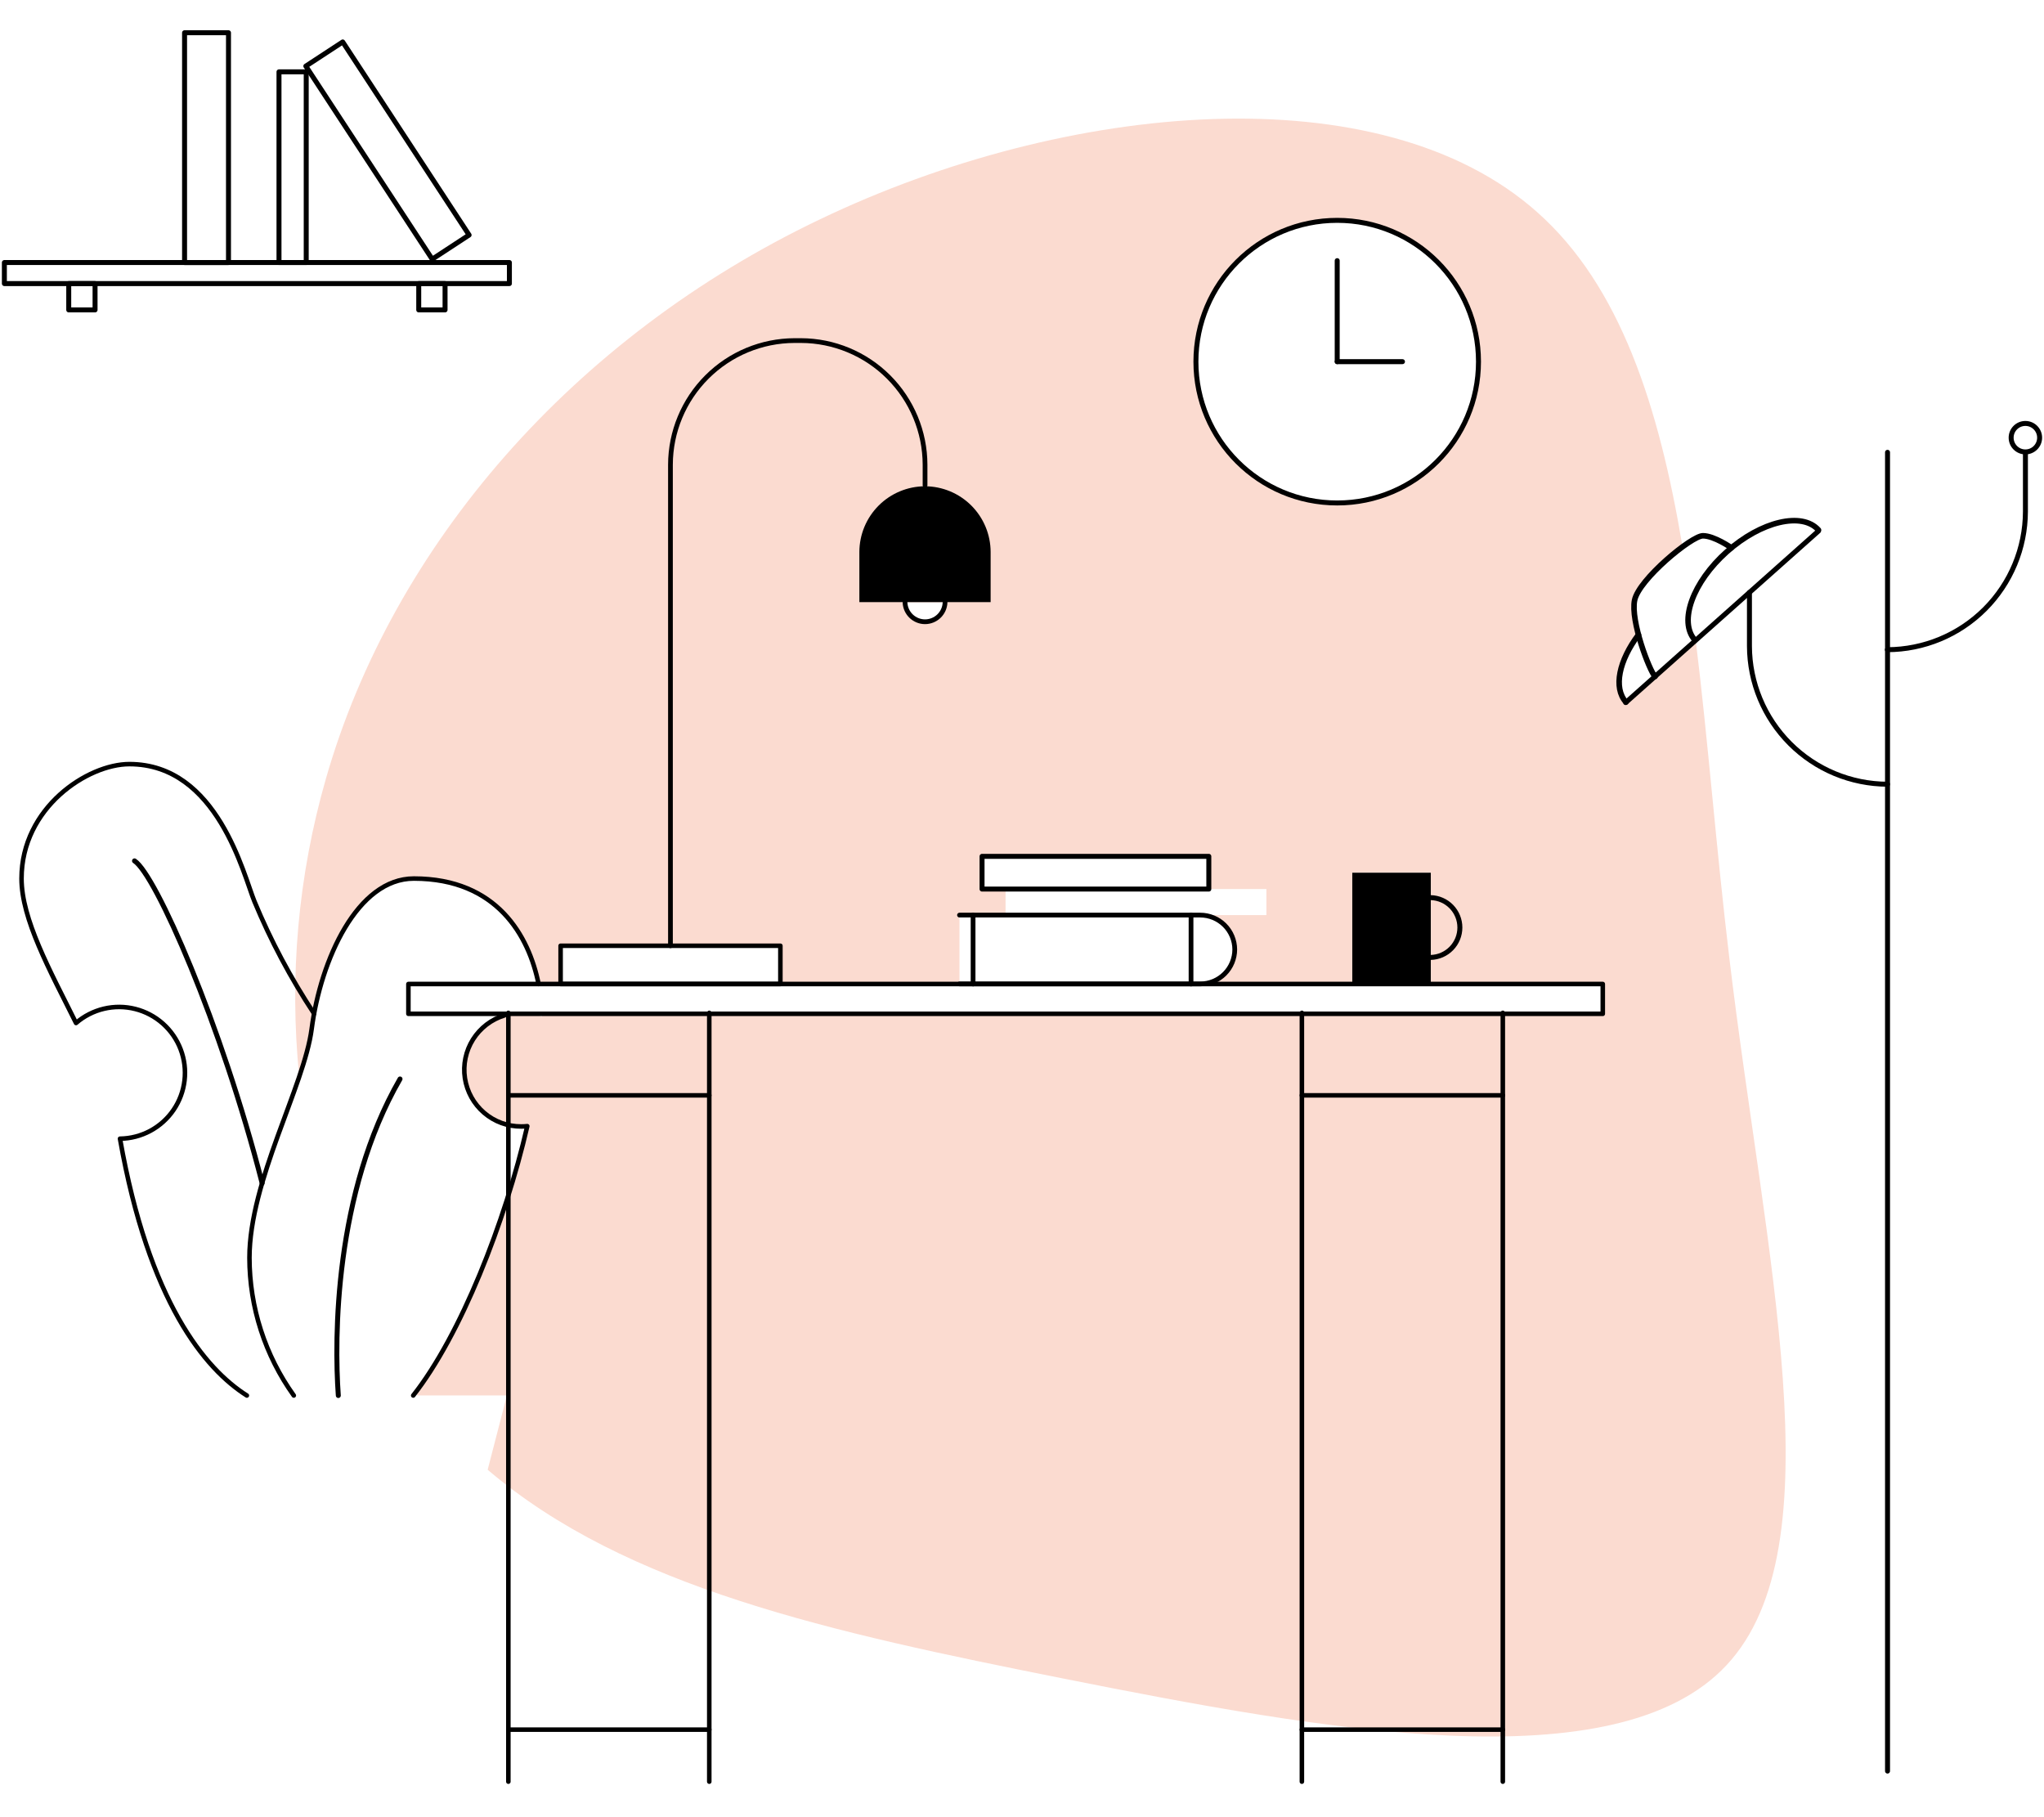
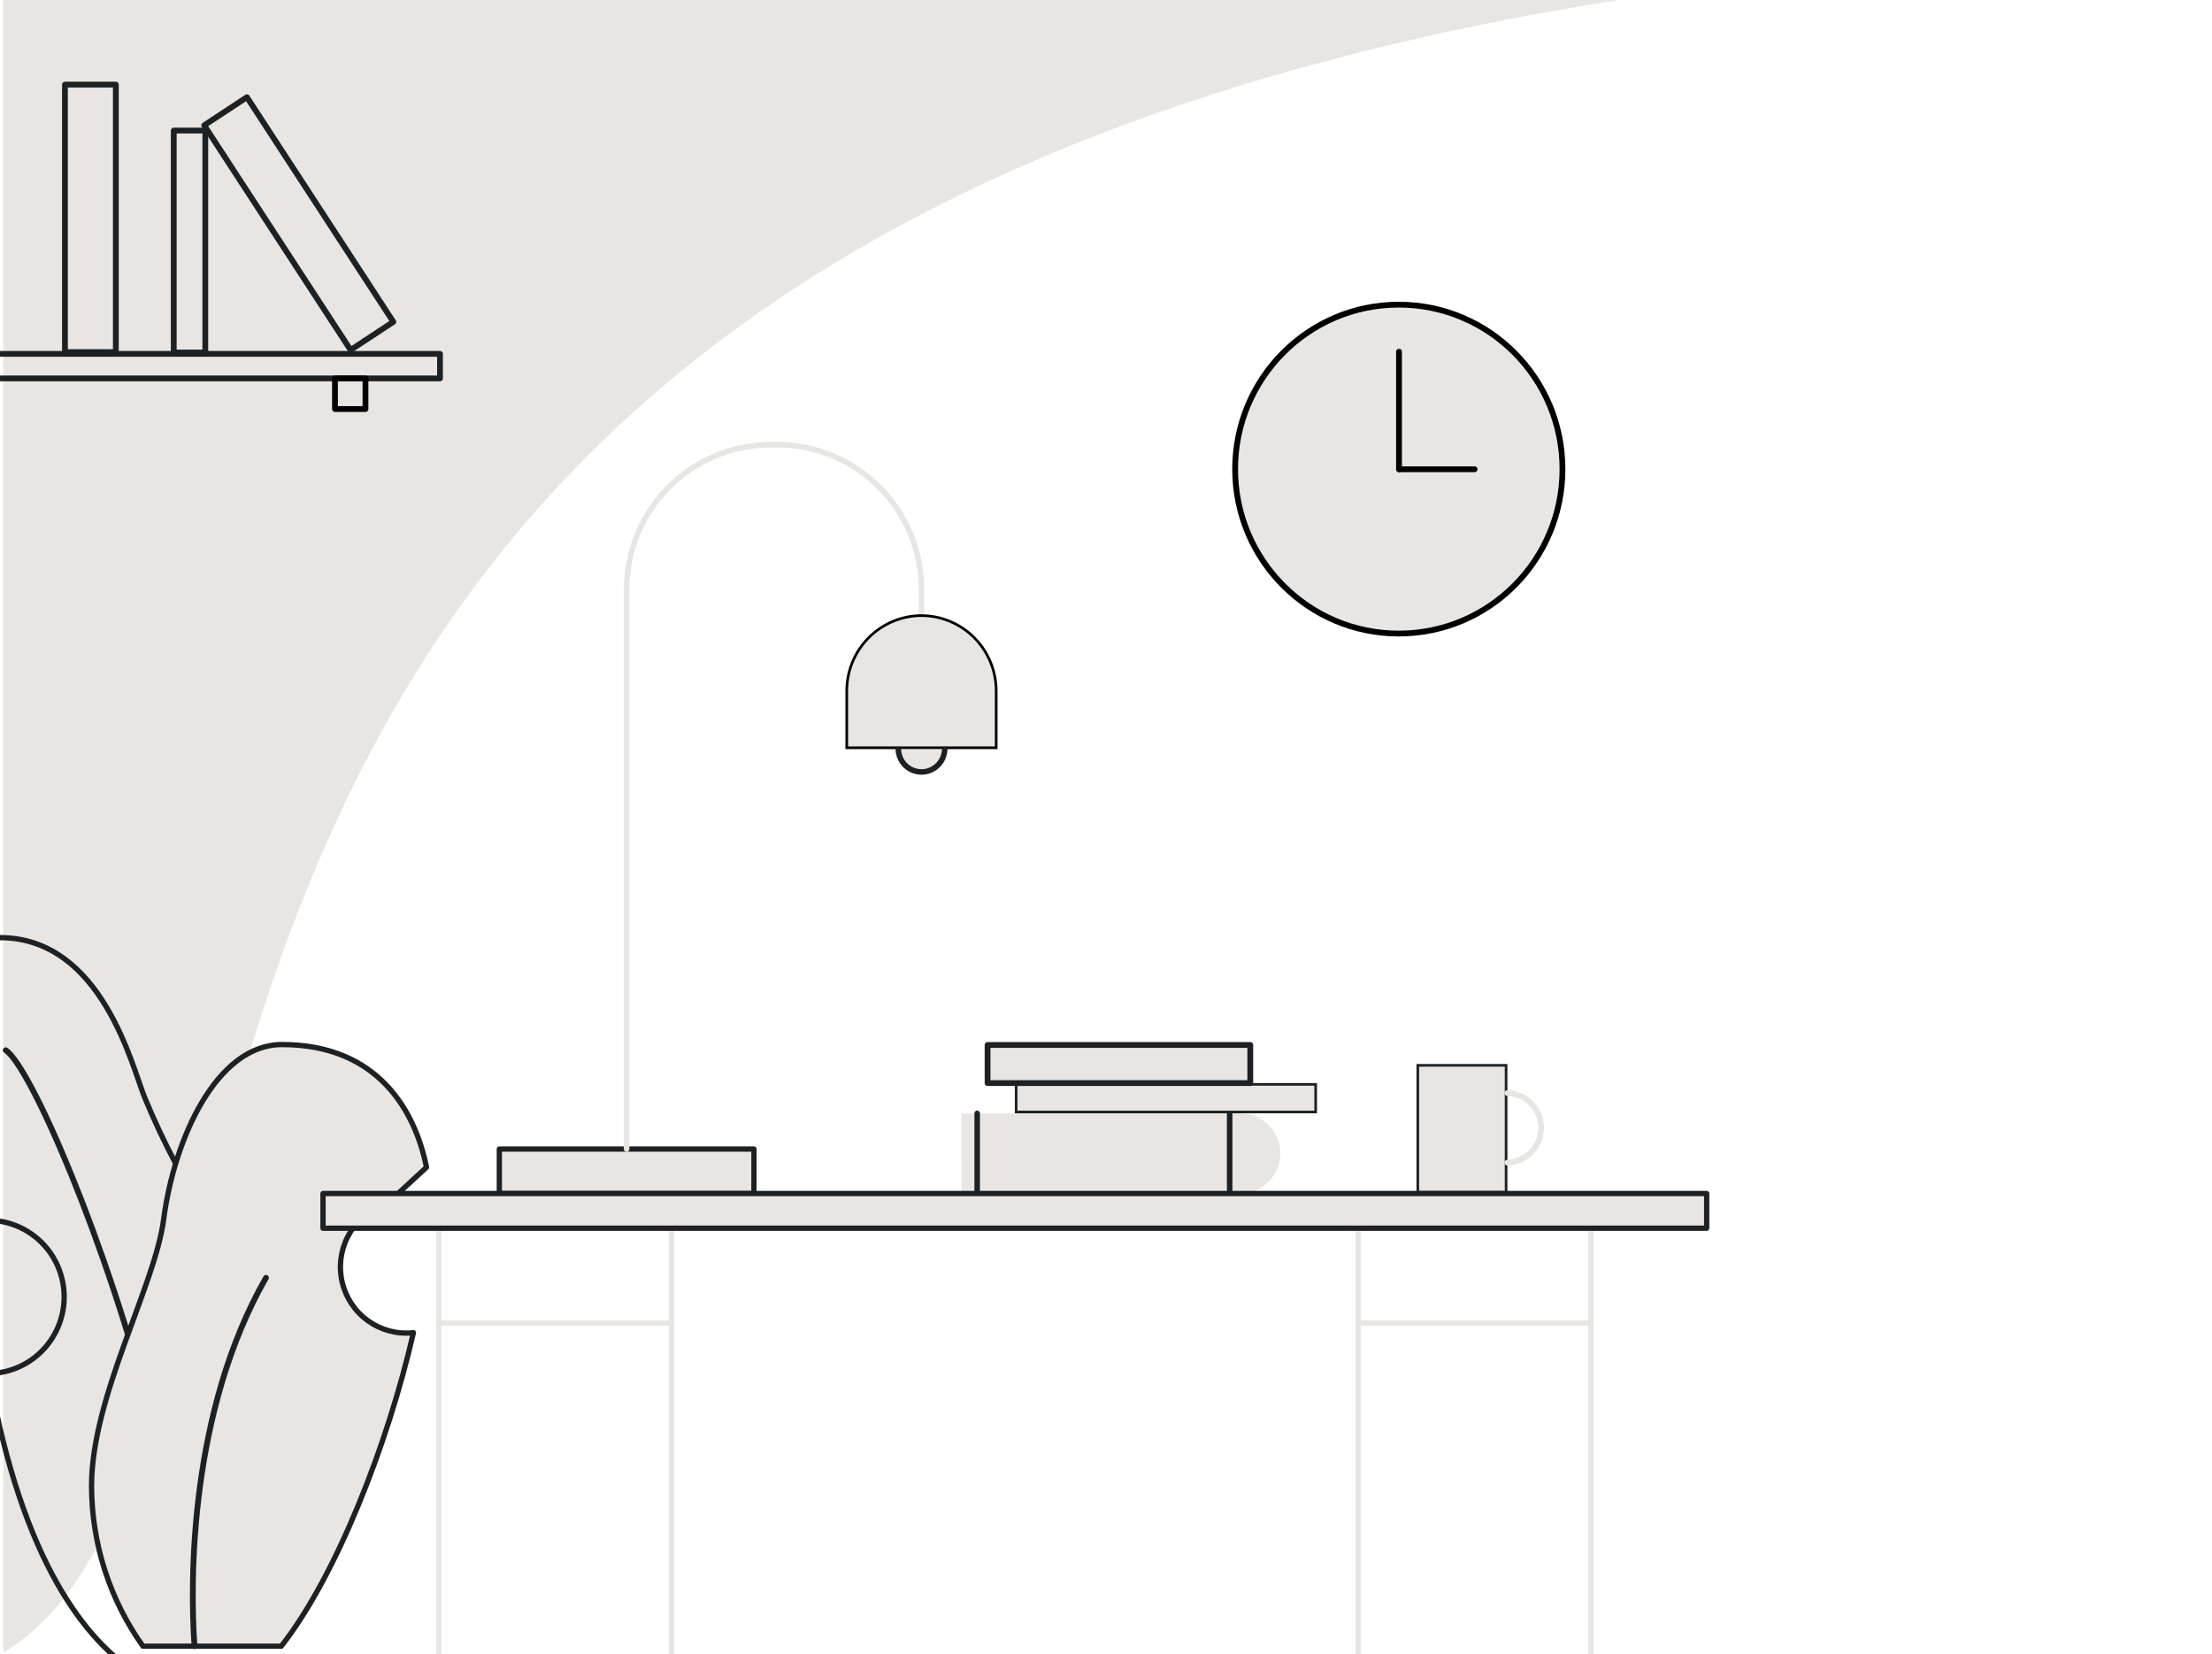
- <svg xmlns="http://www.w3.org/2000/svg" width="467" height="415" viewBox="0 0 467 415" fill="none">
-   <path d="M395.095 218.734C392.143 194.207 390.275 169.44 387.426 146.257C384.8 148.592 381.256 151.741 378.154 154.491V154.533C374.89 157.423 372.129 159.862 371.507 160.391C368.585 157.107 369.95 150.885 374.376 145.017C373.582 142.033 373.1 139.029 373.494 137.114C374.163 133.876 379.964 128.221 384.416 124.946C379.036 92.734 370.152 65.275 351.244 48.5C315.468 16.589 243.753 23.075 187.34 50.103C130.881 77.043 89.76 124.557 74.479 177.82C68.117 199.933 66.044 223.058 68.371 245.949C69.726 241.933 70.784 238.239 71.204 235.053C73.28 219.18 81.66 200.693 94.554 200.693C113.607 200.693 120.851 213.903 123.051 224.784H128.079V216.046H178.291V224.784H219.215V209.041H229.743V203.095H224.373V195.618H276.183V203.095H289.342V209.041H274.237C276.32 209.047 278.315 209.875 279.79 211.346C281.264 212.816 282.098 214.81 282.109 216.892C282.103 218.978 281.272 220.977 279.797 222.452C278.322 223.927 276.323 224.758 274.237 224.763H308.961V199.338H326.898V224.763H366.193V231.571H123.84C123.84 231.806 123.84 232.035 123.84 232.256C123.068 231.953 122.268 231.724 121.453 231.571H116.716C113.523 232.149 110.662 233.903 108.699 236.486C106.735 239.069 105.811 242.295 106.109 245.526C106.406 248.757 107.904 251.759 110.307 253.94C112.709 256.121 115.842 257.323 119.087 257.308C119.544 257.307 120.002 257.283 120.457 257.235C115.46 278.888 105.539 304.24 94.876 318.141L95.353 318.764H115.813L111.418 335.742C143.023 362.697 189.826 372.857 242.752 383.401C302.205 395.247 369.25 407.466 394.472 380.381C419.804 353.28 403.21 286.967 395.095 218.734ZM211.349 142.173C210.748 142.174 210.153 142.056 209.598 141.827C209.043 141.597 208.538 141.261 208.113 140.836C207.688 140.412 207.351 139.907 207.121 139.352C206.891 138.797 206.772 138.203 206.772 137.602H215.92C215.921 138.202 215.803 138.797 215.574 139.352C215.344 139.907 215.008 140.411 214.583 140.836C214.158 141.26 213.654 141.597 213.099 141.827C212.544 142.056 211.949 142.174 211.349 142.173ZM305.536 114.896C299.152 114.896 292.911 113.003 287.603 109.456C282.294 105.909 278.157 100.867 275.714 94.969C273.271 89.071 272.631 82.58 273.877 76.319C275.122 70.057 278.197 64.305 282.711 59.791C287.225 55.277 292.977 52.202 299.239 50.957C305.5 49.711 311.991 50.35 317.889 52.794C323.787 55.237 328.829 59.374 332.376 64.683C335.923 69.991 337.816 76.232 337.816 82.616C337.816 86.855 336.982 91.053 335.36 94.97C333.738 98.886 331.36 102.445 328.363 105.443C325.365 108.44 321.806 110.818 317.89 112.44C313.973 114.062 309.775 114.896 305.536 114.896Z" fill="#FBDBD0" />
-   <path d="M94.409 318.785C105.253 305.029 115.403 279.23 120.472 257.256C120.017 257.303 119.56 257.328 119.102 257.328C115.991 257.342 112.978 256.236 110.613 254.213C108.249 252.19 106.691 249.384 106.223 246.308C105.755 243.231 106.408 240.089 108.064 237.454C109.719 234.82 112.267 232.868 115.242 231.955" stroke="black" stroke-width="1.038" stroke-linecap="round" stroke-linejoin="round" />
-   <path d="M123.051 224.784C120.856 213.888 113.607 200.693 94.554 200.693C81.66 200.693 73.28 219.18 71.205 235.053C69.487 248.17 56.992 269.782 56.992 287.335C57.013 298.618 60.555 309.613 67.126 318.785" stroke="black" stroke-width="1.038" stroke-linecap="round" stroke-linejoin="round" />
-   <path d="M366.193 224.784H93.309V231.592H366.193V224.784Z" stroke="black" stroke-width="1.038" stroke-linecap="round" stroke-linejoin="round" />
-   <path d="M116.145 406.994V231.374" stroke="black" stroke-width="1.038" stroke-linecap="round" stroke-linejoin="round" />
-   <path d="M162.05 406.994V231.374" stroke="black" stroke-width="1.038" stroke-linecap="round" stroke-linejoin="round" />
-   <path d="M116.145 250.22H162.05" stroke="black" stroke-width="1.038" stroke-linecap="round" stroke-linejoin="round" />
-   <path d="M116.145 395.112H162.05" stroke="black" stroke-width="1.038" stroke-linecap="round" stroke-linejoin="round" />
-   <path d="M297.447 406.994V231.374" stroke="black" stroke-width="1.038" stroke-linecap="round" stroke-linejoin="round" />
-   <path d="M343.352 406.994V231.374" stroke="black" stroke-width="1.038" stroke-linecap="round" stroke-linejoin="round" />
-   <path d="M297.447 250.22H343.352" stroke="black" stroke-width="1.038" stroke-linecap="round" stroke-linejoin="round" />
-   <path d="M297.447 395.112H343.352" stroke="black" stroke-width="1.038" stroke-linecap="round" stroke-linejoin="round" />
-   <path d="M178.296 216.046H128.084V224.784H178.296V216.046Z" stroke="black" stroke-width="1.038" stroke-linecap="round" stroke-linejoin="round" />
-   <path d="M211.349 110.869V106.142C211.327 98.632 208.334 91.436 203.024 86.126C197.714 80.816 190.518 77.823 183.008 77.801H181.524C174.014 77.823 166.818 80.816 161.508 86.126C156.197 91.436 153.204 98.632 153.182 106.142V216.046" stroke="black" stroke-width="1.084" stroke-linecap="round" stroke-linejoin="round" />
-   <path d="M226.334 137.545C226.334 137.291 226.334 137.026 226.334 136.777V126.088C226.323 122.111 224.739 118.301 221.927 115.489C219.115 112.677 215.305 111.093 211.328 111.082C207.355 111.098 203.55 112.685 200.743 115.496C197.936 118.308 196.354 122.115 196.343 126.088V136.777C196.343 137.036 196.343 137.296 196.343 137.545H226.334Z" fill="black" />
-   <path d="M215.92 137.607C215.88 138.794 215.381 139.918 214.528 140.743C213.674 141.568 212.533 142.03 211.346 142.03C210.159 142.03 209.019 141.568 208.165 140.743C207.312 139.918 206.812 138.794 206.772 137.607" stroke="black" stroke-width="1.084" stroke-linecap="round" stroke-linejoin="round" />
-   <path d="M219.22 209.041H274.222C276.307 209.043 278.307 209.869 279.784 211.34C281.262 212.811 282.098 214.807 282.109 216.892V216.892C282.103 218.978 281.272 220.977 279.797 222.452C278.322 223.927 276.323 224.758 274.237 224.763H219.236" stroke="black" stroke-width="1.084" stroke-linecap="round" stroke-linejoin="round" />
-   <path d="M272.12 209.041V224.784" stroke="black" stroke-width="1.084" stroke-linecap="round" stroke-linejoin="round" />
-   <path d="M222.323 209.041V224.784" stroke="black" stroke-width="1.084" stroke-linecap="round" stroke-linejoin="round" />
-   <path d="M276.183 195.618H224.373V203.1H276.183V195.618Z" stroke="black" stroke-width="1.136" stroke-linecap="round" stroke-linejoin="round" />
-   <path d="M326.898 199.359H308.961V224.789H326.898V199.359Z" fill="black" />
-   <path d="M326.898 205.051C328.678 205.1 330.367 205.841 331.608 207.117C332.849 208.393 333.544 210.102 333.544 211.882C333.544 213.662 332.849 215.372 331.608 216.647C330.367 217.923 328.678 218.664 326.898 218.713" stroke="black" stroke-width="1.136" stroke-linecap="round" stroke-linejoin="round" />
-   <path d="M431.251 404.576V103.325" stroke="black" stroke-width="1.136" stroke-linecap="round" stroke-linejoin="round" />
-   <path d="M431.251 179.144C422.892 179.116 414.883 175.784 408.973 169.873C403.063 163.963 399.73 155.954 399.703 147.596V135.34" stroke="black" stroke-width="1.136" stroke-linecap="round" stroke-linejoin="round" />
-   <path d="M462.757 103.325V116.867C462.73 125.226 459.397 133.234 453.487 139.145C447.576 145.055 439.568 148.388 431.209 148.415" stroke="black" stroke-width="1.136" stroke-linecap="round" stroke-linejoin="round" />
-   <path d="M371.429 160.495L415.477 121.304" stroke="black" stroke-width="1.136" stroke-linecap="round" stroke-linejoin="round" />
-   <path d="M387.229 146.21C383.477 141.997 386.767 132.953 394.566 126.01C402.364 119.067 411.73 116.862 415.477 121.07" stroke="black" stroke-width="1.271" stroke-linecap="round" stroke-linejoin="round" />
-   <path d="M371.476 160.381C368.554 157.096 369.919 150.875 374.345 145.006" stroke="black" stroke-width="1.271" stroke-linecap="round" stroke-linejoin="round" />
-   <path d="M378.133 154.533C376.877 153.277 372.487 141.852 373.463 137.104C374.438 132.356 386.482 122.393 389.076 122.393C391.67 122.393 395.578 125.138 395.578 125.138" stroke="black" stroke-width="1.271" stroke-linecap="round" stroke-linejoin="round" />
-   <path d="M462.747 103.236C464.543 103.236 466 101.78 466 99.983C466 98.186 464.543 96.73 462.747 96.73C460.95 96.73 459.493 98.186 459.493 99.983C459.493 101.78 460.95 103.236 462.747 103.236Z" stroke="black" stroke-width="1.136" stroke-linecap="round" stroke-linejoin="round" />
-   <path d="M305.515 114.896C323.343 114.896 337.795 100.444 337.795 82.616C337.795 64.789 323.343 50.337 305.515 50.337C287.688 50.337 273.236 64.789 273.236 82.616C273.236 100.444 287.688 114.896 305.515 114.896Z" stroke="black" stroke-width="1.136" stroke-linecap="round" stroke-linejoin="round" />
-   <path d="M305.515 82.616V59.541" stroke="black" stroke-width="1.136" stroke-linecap="round" stroke-linejoin="round" />
-   <path d="M305.515 82.616H320.428" stroke="black" stroke-width="1.136" stroke-linecap="round" stroke-linejoin="round" />
-   <path d="M116.383 59.972H1V64.782H116.383V59.972Z" stroke="black" stroke-width="1.136" stroke-linecap="round" stroke-linejoin="round" />
-   <path d="M52.203 7.477H42.168V59.977H52.203V7.477Z" stroke="black" stroke-width="1.136" stroke-linecap="round" stroke-linejoin="round" />
-   <path d="M78.303 9.585L69.874 15.104L98.749 59.205L107.179 53.685L78.303 9.585Z" stroke="black" stroke-width="1.136" stroke-linecap="round" stroke-linejoin="round" />
-   <path d="M69.964 16.412H63.743V59.972H69.964V16.412Z" stroke="black" stroke-width="1.136" stroke-linecap="round" stroke-linejoin="round" />
-   <path d="M21.719 64.782H15.705V70.796H21.719V64.782Z" stroke="black" stroke-width="1.136" stroke-linecap="round" stroke-linejoin="round" />
-   <path d="M101.684 64.782H95.67V70.796H101.684V64.782Z" stroke="black" stroke-width="1.136" stroke-linecap="round" stroke-linejoin="round" />
-   <path d="M77.296 318.785C76.357 305.761 76.393 272.511 91.394 246.479" stroke="black" stroke-width="1.136" stroke-linecap="round" stroke-linejoin="round" />
-   <path d="M30.732 196.656C35.557 199.769 50.574 233.896 59.893 270.28" stroke="black" stroke-width="1.136" stroke-linecap="round" stroke-linejoin="round" />
-   <path d="M71.76 231.54C66.413 223.454 61.851 214.876 58.134 205.923C55.669 199.961 49.728 174.551 29.564 174.551C20.043 174.551 4.918 184.452 4.918 200.693C4.918 209.96 11.341 221.578 17.371 233.693C19.201 232.11 21.386 230.992 23.741 230.433C26.096 229.874 28.55 229.891 30.897 230.484C33.244 231.076 35.413 232.225 37.22 233.834C39.028 235.443 40.421 237.465 41.281 239.727C42.141 241.989 42.442 244.425 42.16 246.829C41.878 249.233 41.02 251.533 39.659 253.534C38.298 255.535 36.475 257.179 34.344 258.326C32.213 259.472 29.836 260.088 27.416 260.12C34.006 297.479 46.9 312.776 56.401 318.785" stroke="black" stroke-width="1.038" stroke-linecap="round" stroke-linejoin="round" />
+ <svg xmlns="http://www.w3.org/2000/svg" width="915" height="684" viewBox="0 0 915 684" fill="none">
+   <path d="M669.361 5.29289e-05C-8.139 107 143.361 598 1.361 683.5V0L669.361 5.29289e-05Z" fill="#E8E5E2" />
+   <path d="M181.509 877.536V507.505" stroke="#E8E5E2" stroke-width="2.187" stroke-linecap="round" stroke-linejoin="round" />
+   <path d="M277.792 877.536V507.505" stroke="#E8E5E2" stroke-width="2.187" stroke-linecap="round" stroke-linejoin="round" />
+   <path d="M181.509 547.212H277.792" stroke="#E8E5E2" stroke-width="2.187" stroke-linecap="round" stroke-linejoin="round" />
+   <path d="M561.778 877.536V507.505" stroke="#E8E5E2" stroke-width="2.187" stroke-linecap="round" stroke-linejoin="round" />
+   <path d="M658.062 877.536V507.505" stroke="#E8E5E2" stroke-width="2.187" stroke-linecap="round" stroke-linejoin="round" />
+   <path d="M561.778 547.212H658.061" stroke="#E8E5E2" stroke-width="2.187" stroke-linecap="round" stroke-linejoin="round" />
+   <path d="M311.867 475.209H206.551V493.62H311.867V475.209Z" fill="#E8E5E2" stroke="#1D2124" stroke-width="2.187" stroke-linecap="round" stroke-linejoin="round" />
+   <path d="M381.193 253.601V243.642C381.147 227.818 374.87 212.657 363.732 201.468C352.594 190.279 337.501 183.973 321.749 183.927H318.637C302.885 183.973 287.792 190.279 276.654 201.468C265.516 212.657 259.239 227.818 259.193 243.642V475.209" stroke="#E8E5E2" stroke-width="2.285" stroke-linecap="round" stroke-linejoin="round" />
+   <path d="M412.077 308.189V308.192V308.195V308.198V308.201V308.204V308.207V308.21V308.213V308.216V308.22V308.223V308.226V308.229V308.232V308.235V308.238V308.241V308.244V308.247V308.25V308.253V308.257V308.26V308.263V308.266V308.269V308.272V308.275V308.278V308.281V308.284V308.287V308.291V308.294V308.297V308.3V308.303V308.306V308.309V308.312V308.315V308.319V308.322V308.325V308.328V308.331V308.334V308.337V308.34V308.343V308.346V308.35V308.353V308.356V308.359V308.362V308.365V308.368V308.371V308.374V308.378V308.381V308.384V308.387V308.39V308.393V308.396V308.399V308.403V308.406V308.409V308.412V308.415V308.418V308.421V308.424V308.428V308.431V308.434V308.437V308.44V308.443V308.446V308.449V308.453V308.456V308.459V308.462V308.465V308.468V308.471V308.474V308.478V308.481V308.484V308.487V308.49V308.493V308.496V308.5V308.503V308.506V308.509V308.512V308.515V308.518V308.522V308.525V308.528V308.531V308.534V308.537V308.54V308.544V308.547V308.55V308.553V308.556V308.559V308.562V308.566V308.569V308.572V308.575V308.578V308.581V308.584V308.588V308.591V308.594V308.597V308.6V308.603V308.607V308.61V308.613V308.616V308.619V308.622V308.625V308.629V308.632V308.635V308.638V308.641V308.644V308.648V308.651V308.654V308.657V308.66V308.663V308.667V308.67V308.673V308.676V308.679V308.682V308.685V308.689V308.692V308.695V308.698V308.701V308.704V308.708V308.711V308.714V308.717V308.72V308.723V308.727V308.73V308.733V308.736V308.739V308.742V308.746V308.749V308.752V308.755V308.758V308.761V308.765V308.768V308.771V308.774V308.777V308.781V308.784V308.787V308.79V308.793V308.796V308.8V308.803V308.806V308.809V308.812V308.815V308.819V308.822V308.825V308.828V308.831V308.835V308.838V308.841V308.844V308.847V308.85V308.854V308.857V308.86V308.863V308.866V308.869V308.873V308.876V308.879V308.882V308.885V308.889V308.892V308.895V308.898V308.901V308.904V308.908V308.911V308.914V308.917V308.92V308.924V308.927V308.93V308.933V308.936V308.939V308.943V308.946V308.949V308.952V308.955V308.959V308.962V308.965V308.968V308.971V308.975V308.978V308.981V308.984V308.987V308.99V308.994V308.997V309V309.003V309.006V309.01V309.013V309.016V309.019V309.022V309.026V309.029V309.032V309.035V309.038V309.041V309.045V309.048V309.051V309.054V309.057V309.061V309.064V309.067V309.07V309.073V309.077V309.08V309.083V309.086V309.089V309.092V309.096V309.099V309.102V309.105V309.108V309.112V309.115V309.118V309.121V309.124V309.128V309.131V309.134V309.137V309.14V309.144V309.147V309.15V309.153V309.156V309.159V309.163V309.166V309.169V309.172V309.175V309.179V309.182V309.185V309.188V309.191V309.195V309.198V309.201V309.204V309.207V309.211V309.214V309.217V309.22V309.223V309.226V309.23V309.233V309.236V309.239V309.242V309.246V309.249V309.252V309.255V309.258V309.26H350.266V309.259V309.256V309.252V309.249V309.246V309.243V309.24V309.237V309.234V309.23V309.227V309.224V309.221V309.218V309.215V309.211V309.208V309.205V309.202V309.199V309.196V309.193V309.189V309.186V309.183V309.18V309.177V309.174V309.17V309.167V309.164V309.161V309.158V309.155V309.152V309.148V309.145V309.142V309.139V309.136V309.133V309.129V309.126V309.123V309.12V309.117V309.114V309.11V309.107V309.104V309.101V309.098V309.095V309.091V309.088V309.085V309.082V309.079V309.076V309.072V309.069V309.066V309.063V309.06V309.057V309.053V309.05V309.047V309.044V309.041V309.038V309.034V309.031V309.028V309.025V309.022V309.019V309.015V309.012V309.009V309.006V309.003V309V308.996V308.993V308.99V308.987V308.984V308.981V308.977V308.974V308.971V308.968V308.965V308.962V308.958V308.955V308.952V308.949V308.946V308.942V308.939V308.936V308.933V308.93V308.927V308.923V308.92V308.917V308.914V308.911V308.908V308.904V308.901V308.898V308.895V308.892V308.888V308.885V308.882V308.879V308.876V308.873V308.869V308.866V308.863V308.86V308.857V308.853V308.85V308.847V308.844V308.841V308.838V308.834V308.831V308.828V308.825V308.822V308.818V308.815V308.812V308.809V308.806V308.803V308.799V308.796V308.793V308.79V308.787V308.783V308.78V308.777V308.774V308.771V308.767V308.764V308.761V308.758V308.755V308.752V308.748V308.745V308.742V308.739V308.736V308.732V308.729V308.726V308.723V308.72V308.716V308.713V308.71V308.707V308.704V308.701V308.697V308.694V308.691V308.688V308.685V308.681V308.678V308.675V308.672V308.669V308.665V308.662V308.659V308.656V308.653V308.649V308.646V308.643V308.64V308.637V308.633V308.63V308.627V308.624V308.621V308.618V308.614V308.611V308.608V308.605V308.602V308.598V308.595V308.592V308.589V308.586V308.582V308.579V308.576V308.573V308.57V308.566V308.563V308.56V308.557V308.554V308.55V308.547V308.544V308.541V308.538V308.534V308.531V308.528V308.525V308.522V308.518V308.515V308.512V308.509V308.506V308.502V308.499V308.496V308.493V308.49V308.486V308.483V308.48V308.477V308.474V308.47V308.467V308.464V308.461V308.458V308.454V308.451V308.448V308.445V308.442V308.438V308.435V308.432V308.429V308.426V308.422V308.419V308.416V308.413V308.41V308.406V308.403V308.4V308.397V308.394V308.39V308.387V308.384V308.381V308.378V308.374V308.371V308.368V308.365V308.362V308.358V308.355V308.352V308.349V308.346V308.342V308.339V308.336V308.333V308.33V308.326V308.323V308.32V308.317V308.314V308.31V308.307V308.304V308.301V308.298V308.294V308.291V308.288V308.285V308.282V308.278V308.275V308.272V308.269V308.266V308.262V308.259V308.256V308.253V308.25V308.246V308.243V308.24V308.237V308.234V308.23V308.227V308.224V308.221V308.218V308.214V308.211V308.208V308.205V308.202V308.198V308.195V308.192V308.189V285.668C350.289 277.441 353.549 269.557 359.335 263.736C365.121 257.916 372.963 254.631 381.15 254.596C389.345 254.619 397.198 257.9 402.993 263.721C408.788 269.543 412.055 277.434 412.077 285.669V308.189Z" fill="#E8E5E2" stroke="black" stroke-width="1.093" />
+   <path d="M390.781 309.938C390.697 312.438 389.65 314.807 387.86 316.546C386.07 318.284 383.678 319.256 381.188 319.256C378.698 319.256 376.305 318.284 374.516 316.546C372.726 314.807 371.678 312.438 371.594 309.938" fill="#E8E5E2" />
+   <path d="M390.781 309.938C390.697 312.438 389.65 314.807 387.86 316.546C386.07 318.284 383.678 319.256 381.188 319.256C378.698 319.256 376.305 318.284 374.516 316.546C372.726 314.807 371.678 312.438 371.594 309.938" stroke="#1D2124" stroke-width="2.285" stroke-linecap="round" stroke-linejoin="round" />
+   <path d="M397.703 460.45H513.065C517.438 460.453 521.633 462.194 524.732 465.293C527.832 468.392 529.584 472.598 529.607 476.991C529.596 481.386 527.853 485.598 524.759 488.706C521.665 491.813 517.473 493.565 513.098 493.576H397.736" fill="#E8E5E2" />
+   <path d="M508.657 460.45V493.62" stroke="#1D2124" stroke-width="2.285" stroke-linecap="round" stroke-linejoin="round" />
+   <path d="M404.211 460.45V493.62" stroke="#1D2124" stroke-width="2.285" stroke-linecap="round" stroke-linejoin="round" />
+   <path d="M420.332 459.892V448.467H544.232V459.892H420.332Z" fill="#E8E5E2" stroke="#1D2124" stroke-width="1.093" />
+   <path d="M517.179 432.167H408.51V447.932H517.179V432.167Z" fill="#E8E5E2" stroke="#1D2124" stroke-width="2.394" stroke-linecap="round" stroke-linejoin="round" />
+   <path d="M586.474 493.084V440.596H623.004V493.084H586.474Z" fill="#E8E5E2" stroke="#1D2124" stroke-width="1.093" />
+   <path d="M623.551 452.042C627.282 452.146 630.827 453.707 633.43 456.395C636.033 459.083 637.489 462.685 637.489 466.435C637.489 470.185 636.033 473.788 633.43 476.475C630.827 479.163 627.282 480.725 623.551 480.828" stroke="#E8E5E2" stroke-width="2.394" stroke-linecap="round" stroke-linejoin="round" />
+   <path d="M578.618 262.026C616.01 262.026 646.323 231.575 646.323 194.013C646.323 156.45 616.01 126 578.618 126C541.226 126 510.914 156.45 510.914 194.013C510.914 231.575 541.226 262.026 578.618 262.026Z" fill="#E8E5E2" stroke="black" stroke-width="2.394" stroke-linecap="round" stroke-linejoin="round" />
+   <path d="M578.701 194.072V145.454" stroke="black" stroke-width="2.394" stroke-linecap="round" stroke-linejoin="round" />
+   <path d="M578.701 194.072H609.979" stroke="black" stroke-width="2.394" stroke-linecap="round" stroke-linejoin="round" />
+   <path d="M182.009 146.362H-60V156.496H182.009V146.362Z" stroke="#1D2124" stroke-width="2.394" stroke-linecap="round" stroke-linejoin="round" />
+   <path d="M47.917 35H26.869V145.618H47.917V35Z" stroke="#1D2124" stroke-width="2.394" stroke-linecap="round" stroke-linejoin="round" />
+   <path d="M102.139 40.196L84.459 51.825L145.022 144.744L162.703 133.115L102.139 40.196Z" stroke="#1D2124" stroke-width="2.394" stroke-linecap="round" stroke-linejoin="round" />
+   <path d="M84.922 54H71.874V145.781H84.922V54Z" stroke="#1D2124" stroke-width="2.394" stroke-linecap="round" stroke-linejoin="round" />
+   <path d="M151.177 156.496H138.564V169.167H151.177V156.496Z" stroke="black" stroke-width="2.394" stroke-linecap="round" stroke-linejoin="round" />
+   <path d="M2.361 434.353C12.482 440.913 43.978 512.818 63.524 589.478" stroke="#1D2124" stroke-width="2.394" stroke-linecap="round" stroke-linejoin="round" />
+   <path d="M88.414 507.854C77.2 490.817 67.63 472.743 59.835 453.879C54.665 441.317 42.204 387.779 -0.088 387.779C-20.059 387.779 -51.783 408.639 -51.783 442.859C-51.783 462.385 -38.31 486.863 -25.664 512.391C-21.825 509.055 -17.241 506.699 -12.302 505.521C-7.363 504.344 -2.215 504.381 2.707 505.628C7.629 506.876 12.178 509.298 15.97 512.688C19.761 516.079 22.683 520.338 24.486 525.104C26.29 529.871 26.923 535.004 26.331 540.068C25.738 545.133 23.939 549.979 21.085 554.196C18.231 558.413 14.407 561.876 9.937 564.291C5.466 566.707 0.482 568.004 -4.594 568.072C9.228 646.788 36.273 679.018 56.2 691.678" stroke="#1D2124" stroke-width="2.187" stroke-linecap="round" stroke-linejoin="round" />
+   <path d="M171.015 551.179C160.382 597.479 139.095 651.837 116.349 680.82L59.125 680.82C45.343 661.494 37.912 638.328 37.87 614.556C37.87 577.57 64.077 532.035 67.679 504.397C72.033 470.954 89.609 432 116.654 432C156.617 432 171.821 459.802 176.424 482.761L160.045 497.87C153.805 499.794 148.462 503.906 144.989 509.457C141.516 515.009 140.146 521.629 141.127 528.111C142.109 534.593 145.378 540.505 150.337 544.767C155.296 549.03 161.615 551.36 168.142 551.332C169.102 551.33 170.061 551.279 171.015 551.179Z" fill="#E8E5E2" stroke="#1D2124" stroke-width="2.187" stroke-linecap="round" stroke-linejoin="round" />
+   <path d="M80.456 680.82C78.486 653.378 78.562 583.321 110.025 528.471" stroke="#1D2124" stroke-width="2.394" stroke-linecap="round" stroke-linejoin="round" />
+   <path d="M705.969 493.62H133.612V507.964H705.969V493.62Z" fill="#E8E5E2" stroke="#1D2124" stroke-width="2.187" stroke-linecap="round" stroke-linejoin="round" />
</svg>
